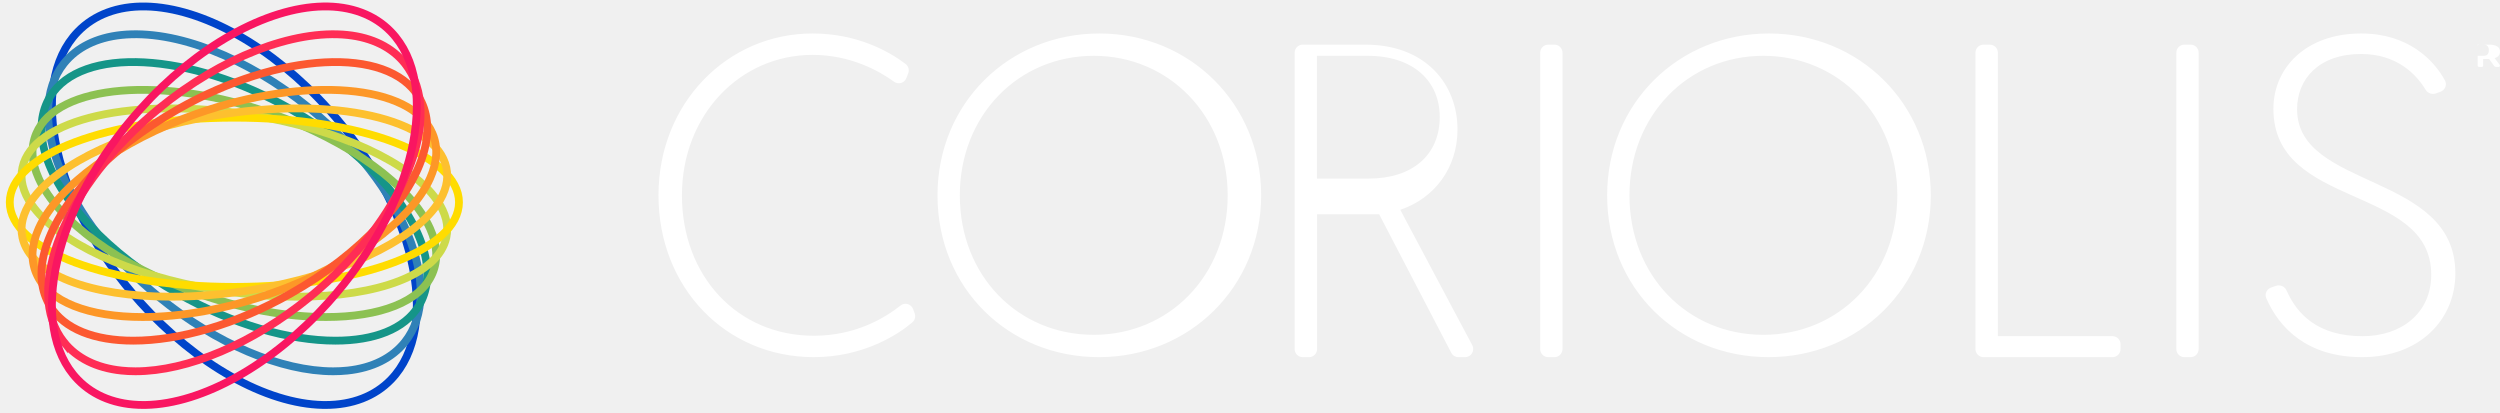
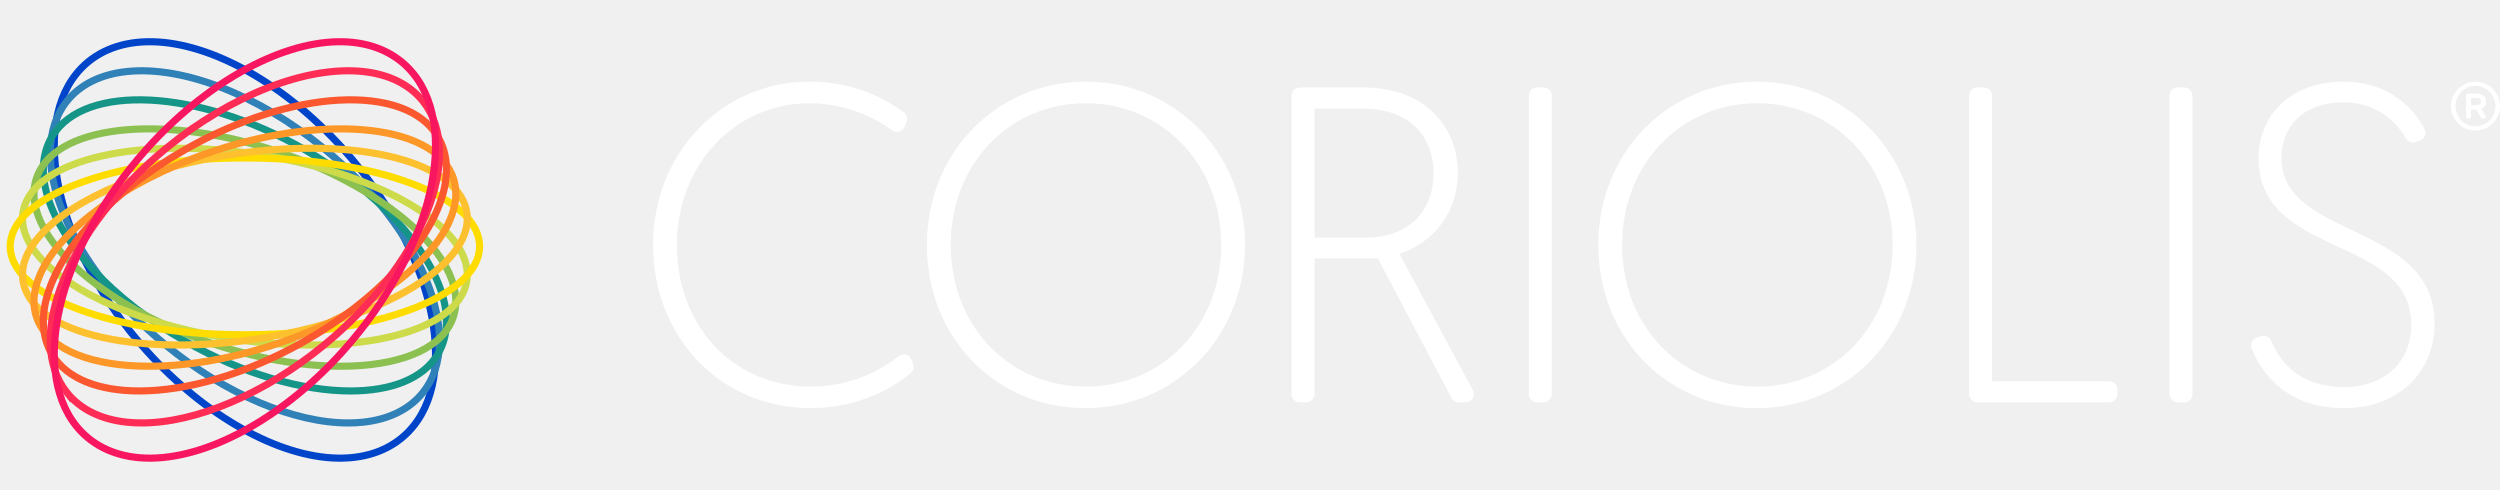
- <svg xmlns="http://www.w3.org/2000/svg" width="224px" height="37px" viewBox="0 0 224 37" version="1.1">
+ <svg xmlns="http://www.w3.org/2000/svg" width="245px" height="48px" viewBox="0 0 245 48" version="1.1">
  <defs />
-   <g id="Coriolis" stroke="none" stroke-width="1" fill="none" fill-rule="evenodd">
-     <g id="Login-on-small-screen" transform="translate(-288, -98)">
-       <g id="Group" transform="translate(288, 95)">
-         <g id="Group-6">
-           <g id="ID/Coriolis/Symbol-Small" stroke-width="0.7">
-             <path d="M29.161,39.286 C29.09,39.286 29.02,39.286 28.949,39.285 C23.856,39.188 17.582,35.665 12.575,30.089 C4.859,21.495 2.345,10.618 6.973,5.845 C8.456,4.316 10.551,3.533 13.051,3.58 C18.144,3.676 24.418,7.2 29.424,12.775 C37.142,21.37 39.655,32.245 35.027,37.019 C33.587,38.505 31.562,39.286 29.161,39.286" id="Fill-3" stroke="#0044CA" />
-             <path d="M29.863,36.268 C25.204,36.268 19.355,33.801 14.25,29.621 C5.836,22.734 2.015,13.34 5.732,8.679 C6.875,7.247 8.652,6.368 10.871,6.133 C15.705,5.625 22.171,8.147 27.751,12.715 C36.164,19.602 39.985,28.997 36.268,33.658 C35.126,35.089 33.349,35.97 31.129,36.203 C30.719,36.246 30.296,36.268 29.863,36.268" id="Fill-6" stroke="#2F81B7" />
-             <path d="M30.059,33.524 C25.973,33.524 20.868,32.092 15.931,29.289 C9.689,25.745 5.107,20.831 3.976,16.464 C3.502,14.637 3.679,12.975 4.49,11.659 C7.286,7.118 16.967,7.627 26.069,12.796 C32.311,16.339 36.892,21.254 38.025,25.621 C38.498,27.448 38.32,29.11 37.509,30.425 C36.23,32.504 33.507,33.524 30.059,33.524" id="Fill-8" stroke="#159588" />
-             <path d="M29.223,31.405 C25.768,31.405 21.721,30.706 17.62,29.262 C10.727,26.836 5.17,22.797 3.464,18.975 C2.812,17.514 2.739,16.164 3.248,14.961 C5.116,10.543 14.596,9.75 24.381,13.194 C31.273,15.621 36.83,19.659 38.536,23.482 C39.188,24.942 39.261,26.292 38.751,27.496 C37.667,30.062 34.013,31.405 29.223,31.405" id="Fill-10" stroke="#8CC152" />
-             <path d="M26.658,29.585 C24.361,29.585 21.882,29.383 19.311,28.96 C11.611,27.694 5.139,24.693 2.823,21.316 C2.05,20.191 1.776,19.078 2.01,18.009 C2.963,13.638 12.048,11.586 22.689,13.336 C30.389,14.603 36.861,17.603 39.178,20.98 C39.95,22.106 40.223,23.219 39.99,24.287 C39.268,27.603 33.867,29.585 26.658,29.585" id="Fill-12" stroke="#CDDA49" />
-             <path d="M21,28.706 C9.715,28.706 0.875,25.376 0.875,21.125 C0.875,16.873 9.715,13.543 21,13.543 C32.285,13.543 41.125,16.873 41.125,21.125 C41.125,25.376 32.285,28.706 21,28.706" id="Fill-25" stroke="#FFDC00" />
-             <path d="M15.343,29.585 C8.133,29.585 2.733,27.603 2.01,24.287 C1.777,23.219 2.05,22.106 2.823,20.98 C5.139,17.603 11.611,14.603 19.311,13.336 C29.954,11.586 39.037,13.638 39.99,18.009 C40.223,19.078 39.95,20.19 39.178,21.316 C36.861,24.693 30.389,27.694 22.69,28.96 C20.119,29.383 17.639,29.585 15.343,29.585" id="Fill-23" stroke="#FDC02F" />
-             <path d="M12.777,31.405 C7.987,31.405 4.333,30.062 3.248,27.495 C2.739,26.292 2.812,24.942 3.464,23.482 C5.17,19.66 10.726,15.621 17.62,13.194 C27.403,9.75 36.883,10.543 38.752,14.961 C39.261,16.164 39.188,17.514 38.536,18.975 C36.83,22.797 31.273,26.836 24.38,29.262 C20.28,30.705 16.232,31.405 12.777,31.405" id="Fill-21" stroke="#FD9727" />
-             <path d="M11.941,33.524 C8.492,33.524 5.77,32.504 4.49,30.425 C3.68,29.109 3.502,27.448 3.976,25.621 C5.108,21.254 9.688,16.34 15.931,12.795 C25.032,7.628 34.713,7.118 37.51,11.659 C38.32,12.975 38.498,14.636 38.024,16.464 C36.892,20.83 32.312,25.745 26.069,29.289 C21.133,32.092 16.027,33.524 11.941,33.524" id="Fill-19" stroke="#FC5830" />
-             <path d="M12.137,36.267 C11.704,36.267 11.281,36.246 10.871,36.202 C8.651,35.969 6.874,35.089 5.732,33.656 L5.732,33.657 C2.015,28.997 5.836,19.601 14.249,12.714 C19.829,8.147 26.294,5.627 31.129,6.133 C33.348,6.367 35.125,7.246 36.268,8.679 C39.985,13.34 36.164,22.734 27.75,29.621 C22.645,33.8 16.796,36.267 12.137,36.267" id="Fill-17" stroke="#FF2D55" />
-             <path d="M12.839,39.286 C10.438,39.286 8.413,38.505 6.973,37.019 C2.345,32.246 4.858,21.37 12.575,12.775 C17.582,7.2 23.856,3.676 28.949,3.579 C31.441,3.533 33.544,4.316 35.027,5.845 C39.655,10.619 37.141,21.495 29.425,30.089 C24.418,35.665 18.144,39.188 13.051,39.285 C12.98,39.286 12.909,39.286 12.839,39.286" id="Fill-14" stroke="#F91661" />
-           </g>
-           <path d="M138.715,7 L139.285,7 C139.68,7 140,7.326 140,7.729 L140,34.271 C140,34.674 139.68,35 139.285,35 L138.715,35 C138.32,35 138,34.674 138,34.271 L138,7.729 C138,7.326 138.32,7 138.715,7 L138.715,7 Z M203.914,28.614 C204.294,28.48 204.713,28.66 204.871,29.019 C205.8,31.12 207.648,33.123 211.683,33.123 C215.176,33.123 217.838,31.046 217.838,27.611 C217.838,19.502 203.697,21.779 203.697,12.751 C203.697,9.076 206.608,6 211.557,6 C215.802,6 218.085,8.402 219.069,10.208 C219.279,10.596 219.084,11.073 218.657,11.226 L218.258,11.368 C217.905,11.494 217.518,11.35 217.331,11.037 C216.472,9.606 214.709,7.837 211.557,7.837 C207.773,7.837 205.819,10.075 205.819,12.79 C205.819,20.02 220,18.423 220,27.49 C220,31.645 216.799,35 211.641,35 C206.714,35 204.207,32.373 203.057,29.717 C202.892,29.335 203.098,28.898 203.503,28.757 L203.914,28.614 Z M195.715,7 L196.284,7 C196.68,7 197,7.326 197,7.729 L197,34.271 C197,34.674 196.68,35 196.284,35 L195.715,35 C195.32,35 195,34.674 195,34.271 L195,7.729 C195,7.326 195.32,7 195.715,7 L195.715,7 Z M177.718,7 L178.291,7 C178.688,7 179.01,7.326 179.01,7.729 L179.01,33.12 L189.282,33.12 C189.678,33.12 190,33.446 190,33.849 L190,34.271 C190,34.674 189.678,35 189.282,35 L177.718,35 C177.322,35 177,34.674 177,34.271 L177,7.729 C177,7.326 177.322,7 177.718,7 L177.718,7 Z M158.5,6 C166.61,6 173,12.311 173,20.5 C173,28.728 166.57,35 158.46,35 C150.39,35 144,28.848 144,20.5 C144,12.232 150.431,6 158.5,6 L158.5,6 Z M157.999,33 C164.737,33 170,27.722 170,20.5 C170,13.357 164.737,8 157.999,8 C151.222,8 146,13.357 146,20.5 C146,27.722 151.222,33 157.999,33 L157.999,33 Z M116,7.729 C116,7.326 116.322,7 116.719,7 L122.35,7 C127.713,7 130.592,10.52 130.592,14.6 C130.592,18.039 128.54,20.76 125.465,21.799 L131.913,33.925 C132.171,34.41 131.824,35 131.279,35 L130.67,35 C130.403,35 130.159,34.851 130.034,34.611 L123.572,22.2 L118.011,22.2 L118.011,34.271 C118.011,34.674 117.69,35 117.293,35 L116.719,35 C116.322,35 116,34.674 116,34.271 L116,7.729 Z M122.649,19 C126.551,19 129,16.892 129,13.481 C129,10.3 126.676,8 122.524,8 L118,8 L118,19 L122.649,19 Z M98.5,6 C106.61,6 113,12.311 113,20.5 C113,28.728 106.569,35 98.459,35 C90.39,35 84,28.848 84,20.5 C84,12.232 90.431,6 98.5,6 L98.5,6 Z M98,33 C104.737,33 110,27.722 110,20.5 C110,13.357 104.737,8 98,8 C91.222,8 86,13.357 86,20.5 C86,27.722 91.222,33 98,33 L98,33 Z M222,7.56 L222,7 L222.344,7 L223.044,7 C223.331,7 223.562,7.051 223.737,7.153 C223.912,7.255 224,7.417 224,7.639 C224,7.781 223.957,7.901 223.87,7.997 C223.784,8.094 223.668,8.166 223.522,8.213 L223.966,8.803 C223.984,8.825 223.993,8.851 223.993,8.88 C223.993,8.913 223.981,8.941 223.956,8.964 C223.931,8.988 223.893,9 223.843,9 L223.666,9 C223.584,9 223.518,8.965 223.468,8.896 L223.024,8.284 L222.491,8.284 L222.491,8.88 C222.491,8.916 222.478,8.945 222.451,8.967 C222.423,8.989 222.387,9 222.341,9 L222.15,9 C222.105,9 222.068,8.989 222.041,8.967 C222.014,8.945 222,8.916 222,8.88 L222,7.56 Z M223.383,6.035 C223.259,6.012 223.131,6 223,6 C222.637,6 222.303,6.09 221.997,6.269 C221.692,6.449 221.449,6.692 221.269,6.997 C221.09,7.303 221,7.637 221,8 C221,8.363 221.09,8.697 221.269,9.003 C221.449,9.308 221.692,9.551 221.997,9.731 C222.303,9.91 222.637,10 223,10 C223.001,10 223.001,10 223.002,10 C223.002,10 223.003,10 223.003,10 C223.271,10 223.522,9.951 223.757,9.853 C223.521,9.951 223.269,10 223.002,10 Z M81.952,31.069 C82.059,31.354 81.984,31.675 81.755,31.873 C80.562,32.911 77.408,35 72.922,35 C65.029,35 59,28.769 59,20.5 C59,12.232 65.187,6 72.803,6 C76.783,6 79.662,7.601 81.144,8.734 C81.401,8.931 81.491,9.275 81.374,9.576 L81.209,10 C81.037,10.444 80.497,10.602 80.112,10.323 C78.756,9.34 76.184,7.917 72.803,7.917 C66.338,7.917 61.102,13.27 61.102,20.5 C61.102,27.73 66.06,33.083 72.922,33.083 C76.738,33.083 79.376,31.416 80.694,30.371 C81.076,30.07 81.638,30.235 81.811,30.692 L81.952,31.069 Z M223.383,6.035 C223.259,6.012 223.131,6 223,6 C222.637,6 222.303,6.09 221.997,6.269 C221.692,6.449 221.449,6.692 221.269,6.997 C221.09,7.303 221,7.637 221,8 C221,8.363 221.09,8.697 221.269,9.003 C221.449,9.308 221.692,9.551 221.997,9.731 C222.303,9.91 222.637,10 223,10 C223.001,10 223.001,10 223.002,10 Z M222,7.56 L222,8 L222.537,8 C222.846,8 223,7.833 223,7.5 C223,7.355 222.965,7.236 222.895,7.142 C222.824,7.047 222.705,7 222.537,7 L222.344,7 L222.15,7 C222.105,7 222.068,7.011 222.041,7.033 C222.014,7.055 222,7.084 222,7.12 L222,7.56 Z" id="Fill-1" fill="#FFFFFF" />
-         </g>
+   <g id="Symbols" stroke="none" stroke-width="1" fill="none" fill-rule="evenodd">
+     <g id="ID/Coriolis/Logo-H-White/245">
+       <g id="ID/Coriolis/Symbol-Small" stroke-width="0.7">
+         <path d="M33.327,44.899 C33.246,44.899 33.166,44.898 33.085,44.897 C27.264,44.787 20.093,40.76 14.372,34.388 C5.553,24.565 2.681,12.135 7.969,6.68 C9.664,4.933 12.058,4.037 14.915,4.091 C20.736,4.201 27.906,8.228 33.627,14.6 C42.448,24.422 45.32,36.852 40.03,42.307 C38.385,44.006 36.071,44.899 33.327,44.899" id="Fill-3" stroke="#0044CA" />
+         <path d="M34.129,41.449 C28.805,41.449 22.12,38.63 16.285,33.853 C6.669,25.982 2.303,15.246 6.551,9.919 C7.857,8.282 9.888,7.277 12.424,7.01 C17.949,6.428 25.339,9.311 31.716,14.531 C41.331,22.402 45.697,33.14 41.449,38.466 C40.144,40.102 38.113,41.108 35.576,41.375 C35.107,41.424 34.624,41.449 34.129,41.449" id="Fill-6" stroke="#2F81B7" />
+         <path d="M34.353,38.314 C29.683,38.314 23.849,36.677 18.207,33.473 C11.073,29.423 5.837,23.806 4.544,18.815 C4.002,16.728 4.205,14.829 5.132,13.325 C8.327,8.135 19.391,8.717 29.793,14.624 C36.927,18.674 42.163,24.291 43.457,29.281 C43.998,31.369 43.795,33.268 42.868,34.772 C41.406,37.147 38.294,38.314 34.353,38.314" id="Fill-8" stroke="#159588" />
+         <path d="M33.398,35.892 C29.449,35.892 24.824,35.093 20.137,33.442 C12.26,30.67 5.909,26.054 3.959,21.686 C3.214,20.016 3.131,18.473 3.712,17.099 C5.847,12.049 16.681,11.143 27.863,15.079 C35.74,17.852 42.091,22.467 44.041,26.837 C44.786,28.505 44.869,30.048 44.287,31.424 C43.048,34.356 38.872,35.892 33.398,35.892" id="Fill-10" stroke="#8CC152" />
+         <path d="M30.466,33.811 C27.841,33.811 25.008,33.581 22.07,33.098 C13.27,31.65 5.873,28.221 3.226,24.362 C2.343,23.076 2.03,21.804 2.297,20.582 C3.387,15.587 13.769,13.241 25.931,15.241 C34.731,16.689 42.127,20.118 44.775,23.977 C45.657,25.264 45.97,26.536 45.703,27.757 C44.877,31.546 38.705,33.811 30.466,33.811" id="Fill-12" stroke="#CDDA49" />
+         <path d="M24,32.806 C11.103,32.806 1,29.001 1,24.142 C1,19.283 11.103,15.478 24,15.478 C36.897,15.478 47,19.283 47,24.142 C47,29.001 36.897,32.806 24,32.806" id="Fill-25" stroke="#FFDC00" />
+         <path d="M17.535,33.811 C9.295,33.811 3.124,31.546 2.297,27.757 C2.03,26.536 2.343,25.264 3.226,23.977 C5.873,20.118 13.269,16.689 22.07,15.241 C34.233,13.241 44.614,15.587 45.703,20.582 C45.97,21.803 45.657,23.075 44.775,24.362 C42.127,28.221 34.731,31.65 25.931,33.098 C22.993,33.581 20.159,33.811 17.535,33.811" id="Fill-23" stroke="#FDC02F" />
+         <path d="M14.602,35.892 C9.128,35.892 4.952,34.356 3.712,31.423 C3.131,30.048 3.214,28.505 3.959,26.837 C5.909,22.468 12.259,17.852 20.137,15.079 C31.318,11.143 42.152,12.049 44.288,17.099 C44.869,18.473 44.786,20.016 44.041,21.686 C42.091,26.054 35.74,30.67 27.863,33.442 C23.177,35.092 18.551,35.892 14.602,35.892" id="Fill-21" stroke="#FD9727" />
+         <path d="M13.646,38.313 C9.705,38.313 6.595,37.147 5.131,34.772 C4.206,33.268 4.002,31.369 4.544,29.281 C5.837,24.29 11.072,18.674 18.207,14.623 C28.608,8.717 39.672,8.134 42.869,13.325 C43.794,14.828 43.998,16.727 43.456,18.816 C42.163,23.806 36.928,29.423 29.793,33.473 C24.152,36.676 18.316,38.313 13.646,38.313" id="Fill-19" stroke="#FC5830" />
+         <path d="M13.871,41.448 C13.376,41.448 12.893,41.424 12.424,41.374 C9.887,41.108 7.856,40.102 6.551,38.464 L6.551,38.465 C2.303,33.139 6.669,22.402 16.284,14.531 C22.661,9.311 30.05,6.431 35.576,7.009 C38.112,7.277 40.143,8.282 41.449,9.919 C45.697,15.245 41.331,25.982 31.715,33.852 C25.88,38.628 19.195,41.448 13.871,41.448" id="Fill-17" stroke="#FF2D55" />
+         <path d="M14.673,44.899 C11.929,44.899 9.615,44.006 7.97,42.307 C2.68,36.852 5.552,24.422 14.372,14.6 C20.094,8.228 27.264,4.201 33.085,4.091 C35.933,4.038 38.336,4.933 40.031,6.68 C45.319,12.136 42.447,24.565 33.628,34.388 C27.906,40.76 20.736,44.787 14.915,44.897 C14.835,44.898 14.753,44.899 14.673,44.899" id="Fill-14" stroke="#F91661" />
      </g>
+       <path d="M150.629,8.573 L151.269,8.573 C151.712,8.573 152.072,8.933 152.072,9.377 L152.072,38.623 C152.072,39.067 151.712,39.427 151.269,39.427 L150.629,39.427 C150.185,39.427 149.826,39.067 149.826,38.623 L149.826,9.377 C149.826,8.933 150.185,8.573 150.629,8.573 L150.629,8.573 Z M221.562,32.952 C221.965,32.805 222.408,33.003 222.576,33.399 C223.56,35.717 225.515,37.928 229.788,37.928 C233.485,37.928 236.304,35.636 236.304,31.846 C236.304,22.898 221.333,25.41 221.333,15.449 C221.333,11.394 224.415,8 229.654,8 C234.149,8 236.565,10.651 237.607,12.643 C237.829,13.072 237.623,13.597 237.171,13.766 L236.749,13.923 C236.375,14.063 235.965,13.903 235.767,13.558 C234.858,11.978 232.991,10.027 229.654,10.027 C225.648,10.027 223.579,12.496 223.579,15.493 C223.579,23.47 238.593,21.708 238.593,31.713 C238.593,36.297 235.204,39.999 229.743,39.999 C224.527,39.999 221.873,37.101 220.656,34.17 C220.481,33.748 220.699,33.266 221.128,33.11 L221.562,32.952 Z M213.416,8.573 L214.056,8.573 C214.5,8.573 214.86,8.933 214.86,9.377 L214.86,38.623 C214.86,39.067 214.5,39.427 214.056,39.427 L213.416,39.427 C212.973,39.427 212.614,39.067 212.614,38.623 L212.614,9.377 C212.614,8.933 212.973,8.573 213.416,8.573 L213.416,8.573 Z M193.776,8.573 L194.417,8.573 C194.86,8.573 195.221,8.933 195.221,9.377 L195.221,37.355 L206.702,37.355 C207.145,37.355 207.504,37.714 207.504,38.158 L207.504,38.623 C207.504,39.067 207.145,39.427 206.702,39.427 L193.776,39.427 C193.333,39.427 192.974,39.067 192.974,38.623 L192.974,9.377 C192.974,8.933 193.333,8.573 193.776,8.573 L193.776,8.573 Z M172.22,8 C180.939,8 187.808,14.964 187.808,24 C187.808,33.08 180.895,40 172.177,40 C163.502,40 156.633,33.212 156.633,24 C156.633,14.877 163.546,8 172.22,8 L172.22,8 Z M172.22,37.883 C179.663,37.883 185.475,32.021 185.475,24 C185.475,16.066 179.663,10.116 172.22,10.116 C164.736,10.116 158.968,16.066 158.968,24 C158.968,32.021 164.736,37.883 172.22,37.883 L172.22,37.883 Z M126.575,9.377 C126.575,8.933 126.934,8.573 127.377,8.573 L133.664,8.573 C139.652,8.573 142.867,12.452 142.867,16.948 C142.867,20.738 140.577,23.735 137.143,24.881 L144.342,38.242 C144.631,38.777 144.243,39.427 143.635,39.427 L142.954,39.427 C142.656,39.427 142.384,39.262 142.245,38.998 L135.029,25.322 L128.821,25.322 L128.821,38.623 C128.821,39.067 128.461,39.427 128.018,39.427 L127.377,39.427 C126.934,39.427 126.575,39.067 126.575,38.623 L126.575,9.377 Z M133.752,23.295 C137.891,23.295 140.489,20.871 140.489,16.948 C140.489,13.29 138.023,10.645 133.62,10.645 L128.821,10.645 L128.821,23.295 L133.752,23.295 Z M106.423,8 C115.142,8 122.01,14.964 122.01,24 C122.01,33.08 115.097,40 106.379,40 C97.705,40 90.836,33.212 90.836,24 C90.836,14.877 97.749,8 106.423,8 L106.423,8 Z M106.423,37.883 C113.864,37.883 119.677,32.021 119.677,24 C119.677,16.066 113.864,10.116 106.423,10.116 C98.937,10.116 93.17,16.066 93.17,24 C93.17,32.021 98.937,37.883 106.423,37.883 L106.423,37.883 Z M89.481,35.662 C89.599,35.976 89.515,36.33 89.261,36.549 C87.937,37.694 84.435,39.999 79.456,39.999 C70.693,39.999 64,33.123 64,24 C64,14.877 70.869,8 79.323,8 C83.742,8 86.938,9.767 88.584,11.017 C88.868,11.234 88.968,11.613 88.839,11.946 L88.655,12.413 C88.464,12.904 87.865,13.078 87.438,12.77 C85.932,11.685 83.077,10.116 79.323,10.116 C72.146,10.116 66.334,16.022 66.334,24 C66.334,31.978 71.838,37.883 79.456,37.883 C83.692,37.883 86.62,36.044 88.084,34.891 C88.508,34.559 89.132,34.741 89.323,35.245 L89.481,35.662 Z M241.393,12.477 C241.026,12.261 240.734,11.97 240.518,11.603 C240.303,11.237 240.195,10.836 240.195,10.4 C240.195,9.964 240.303,9.563 240.518,9.197 C240.734,8.83 241.026,8.539 241.393,8.323 C241.76,8.108 242.161,8 242.597,8 C243.033,8 243.435,8.108 243.802,8.323 C244.169,8.539 244.461,8.83 244.676,9.197 C244.892,9.563 245,9.964 245,10.4 C245,10.836 244.892,11.237 244.676,11.603 C244.461,11.97 244.169,12.261 243.802,12.477 C243.435,12.692 243.033,12.8 242.597,12.8 C242.161,12.8 241.76,12.692 241.393,12.477 Z M243.578,12.117 C243.877,11.937 244.113,11.694 244.289,11.39 C244.465,11.086 244.553,10.756 244.553,10.4 C244.553,10.044 244.465,9.714 244.289,9.41 C244.113,9.106 243.877,8.863 243.578,8.683 C243.28,8.503 242.953,8.413 242.597,8.413 C242.241,8.413 241.913,8.503 241.613,8.683 C241.313,8.863 241.075,9.106 240.899,9.41 C240.723,9.714 240.635,10.044 240.635,10.4 C240.635,10.756 240.723,11.086 240.899,11.39 C241.075,11.694 241.313,11.937 241.613,12.117 C241.913,12.297 242.241,12.387 242.597,12.387 C242.953,12.387 243.28,12.297 243.578,12.117 Z M241.716,11.573 C241.69,11.547 241.676,11.511 241.676,11.467 L241.676,9.32 C241.676,9.276 241.69,9.24 241.716,9.213 C241.743,9.187 241.779,9.173 241.823,9.173 L242.697,9.173 C242.978,9.173 243.204,9.236 243.375,9.36 C243.546,9.484 243.632,9.682 243.632,9.953 C243.632,10.127 243.59,10.272 243.505,10.39 C243.42,10.508 243.307,10.596 243.165,10.653 L243.598,11.373 C243.616,11.4 243.625,11.431 243.625,11.467 C243.625,11.507 243.613,11.541 243.588,11.57 C243.564,11.599 243.527,11.613 243.478,11.613 L243.305,11.613 C243.225,11.613 243.16,11.571 243.111,11.487 L242.677,10.74 L242.157,10.74 L242.157,11.467 C242.157,11.511 242.144,11.547 242.117,11.573 C242.09,11.6 242.055,11.613 242.01,11.613 L241.823,11.613 C241.779,11.613 241.743,11.6 241.716,11.573 Z M242.684,10.307 C242.987,10.307 243.138,10.189 243.138,9.953 C243.138,9.851 243.103,9.767 243.034,9.7 C242.966,9.633 242.849,9.6 242.684,9.6 L242.157,9.6 L242.157,10.307 L242.684,10.307 Z" id="Fill-1" fill="#FFFFFF" />
    </g>
  </g>
</svg>
